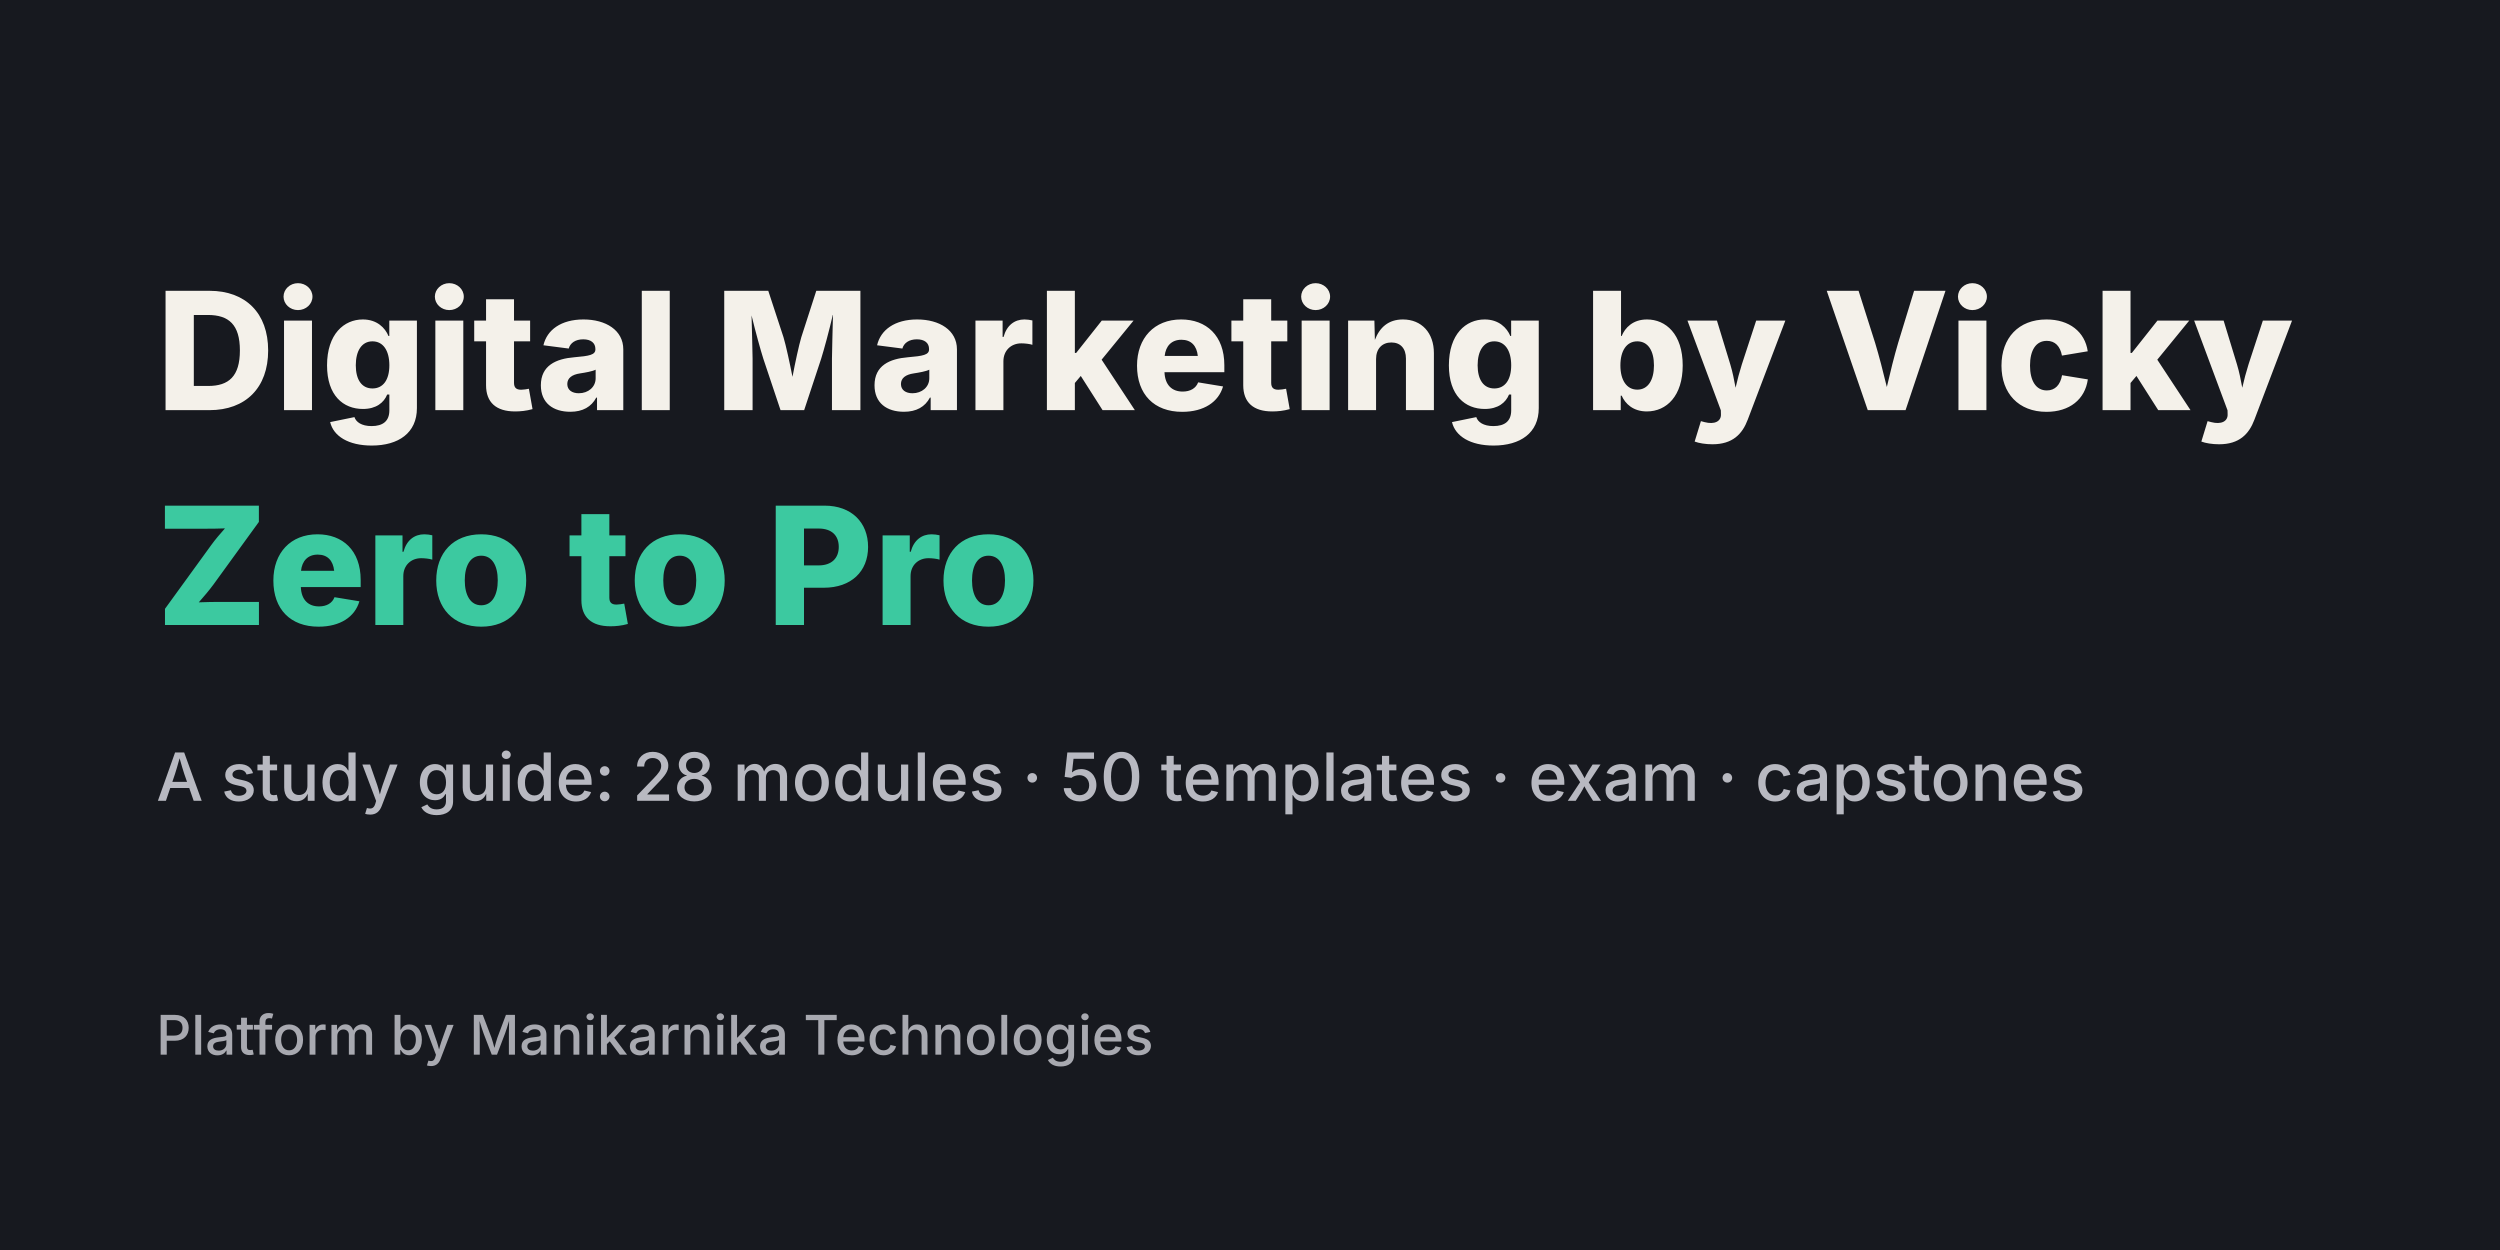
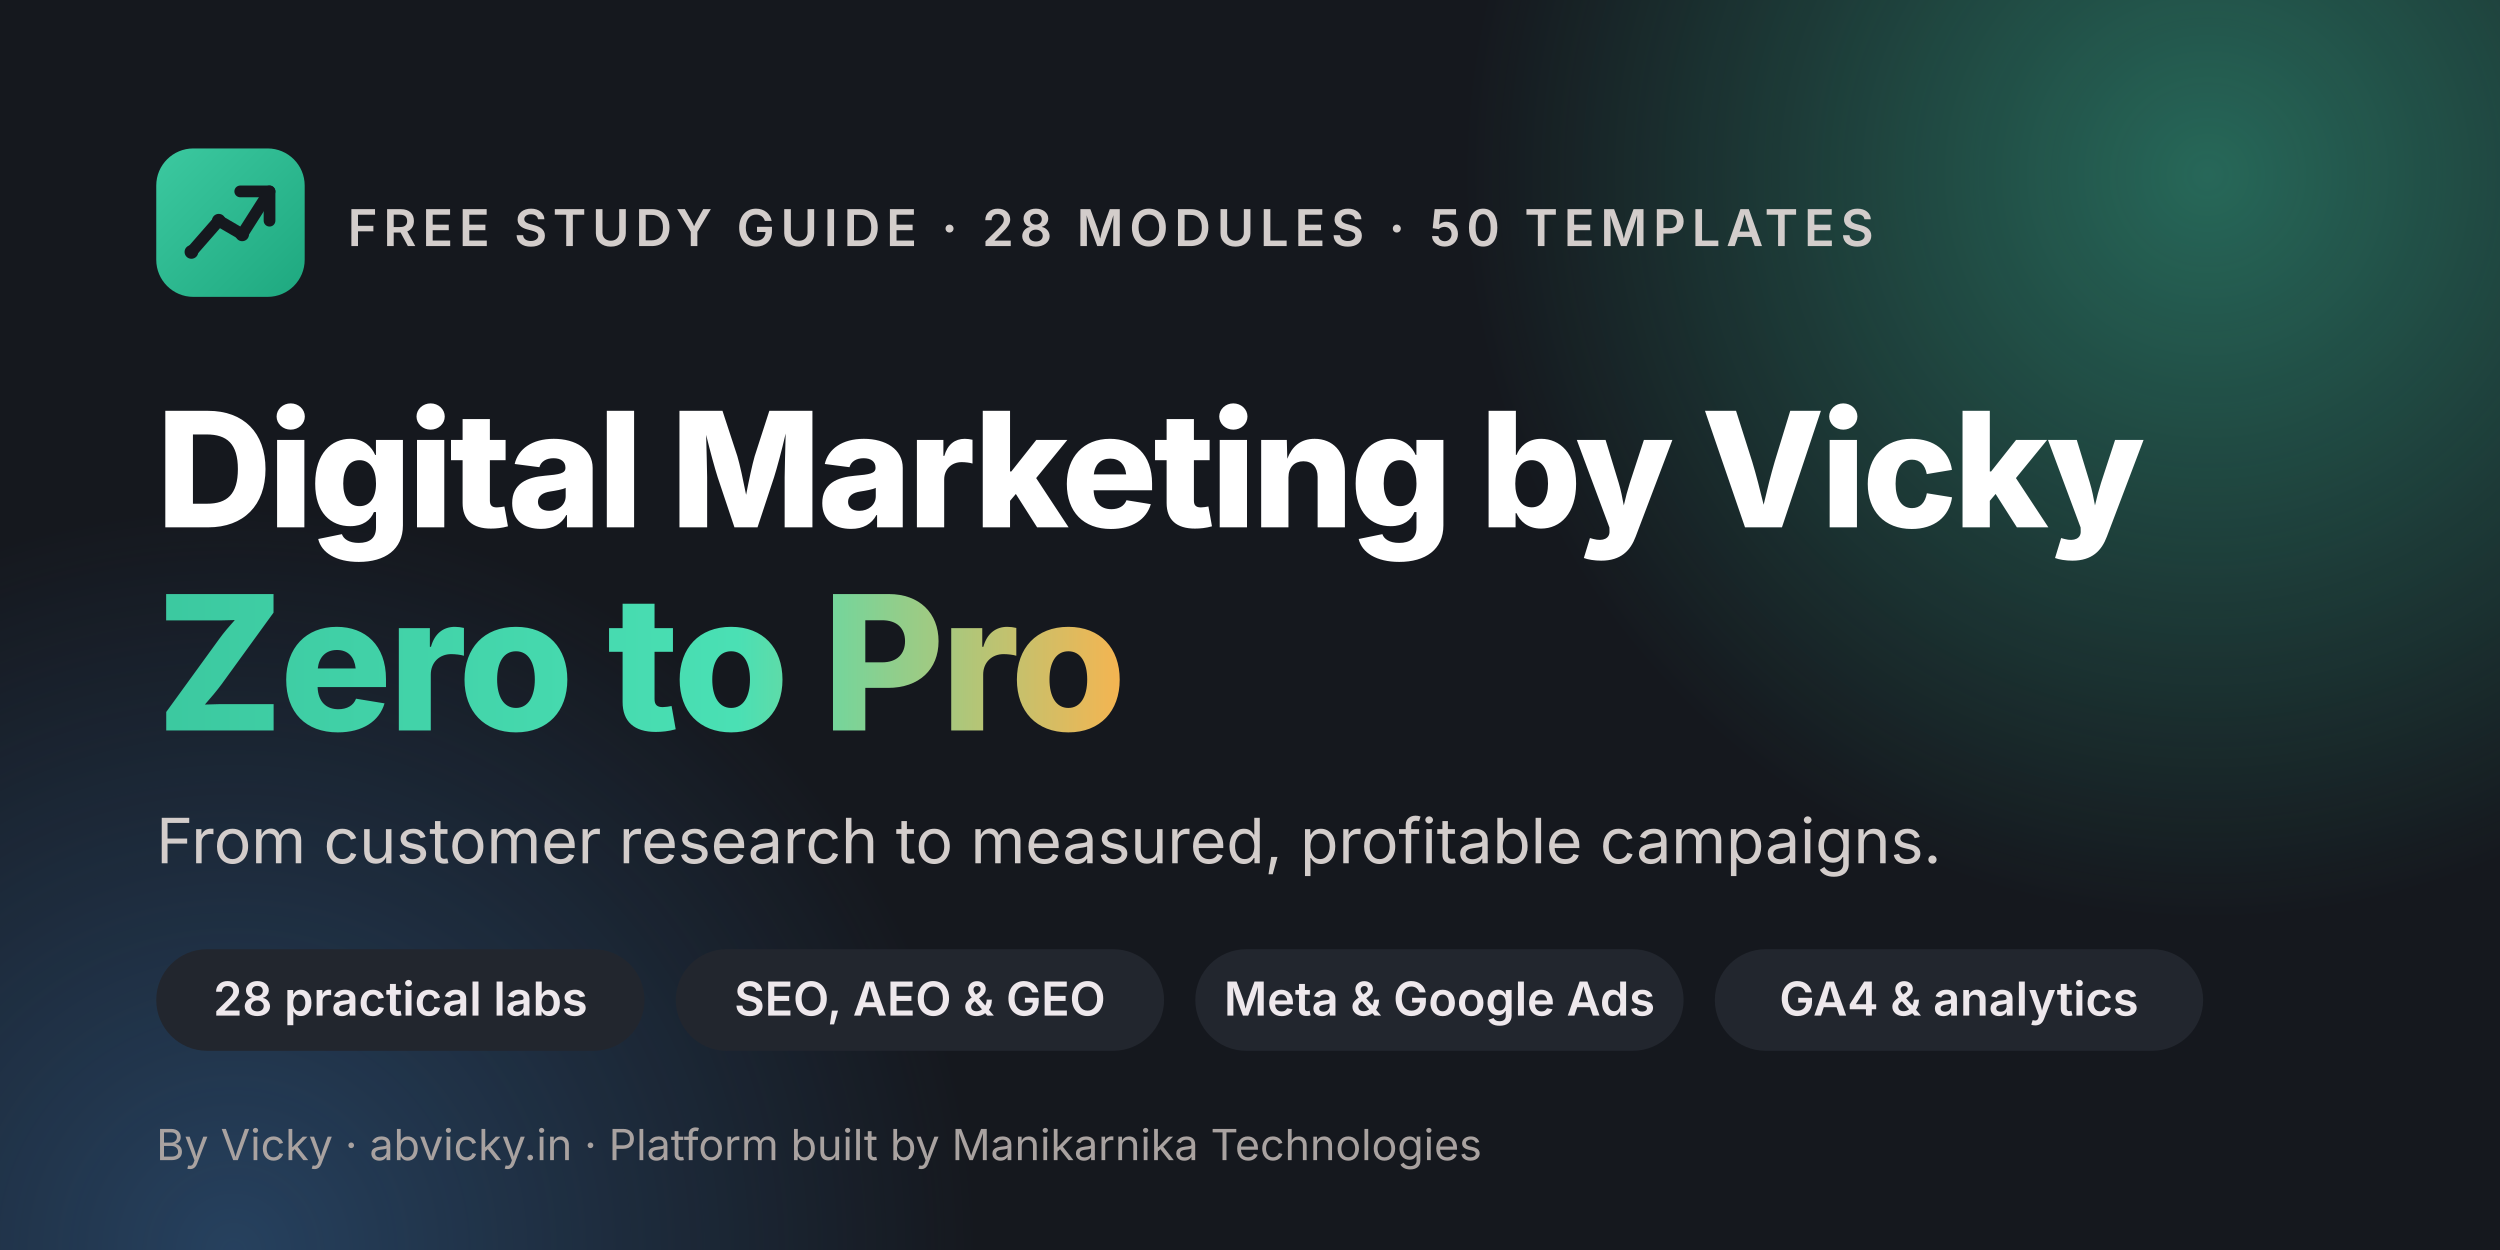
- <svg xmlns="http://www.w3.org/2000/svg" viewBox="0 0 1280 640" font-family="Inter,-apple-system,'Segoe UI',Arial,sans-serif">
-   <rect width="1280" height="640" rx="0" fill="#17191F" />
-   <text x="80" y="210" fill="#F4F1EA" font-size="84" font-weight="800" text-anchor="start">Digital Marketing by Vicky</text>
-   <text x="80" y="320" fill="#3CC9A0" font-size="84" font-weight="800" text-anchor="start">Zero to Pro</text>
-   <text x="80" y="410" fill="#B8B9C1" font-size="34" font-weight="500" text-anchor="start">A study guide: 28 modules · 50 templates · exam · capstones</text>
-   <text x="80" y="540" fill="#A8A9B0" font-size="28" font-weight="500" text-anchor="start">Platform by Manikarnika Technologies</text>
+ <svg xmlns="http://www.w3.org/2000/svg" width="1280" height="640" viewBox="0 0 1280 640" font-family="Inter, -apple-system, 'Helvetica Neue', Helvetica, Arial, sans-serif">
+   <defs>
+     <radialGradient id="g1" cx="0.5" cy="0.5" r="0.5">
+       <stop offset="0" stop-color="#3CC9A0" stop-opacity=".45" />
+       <stop offset="1" stop-color="#3CC9A0" stop-opacity="0" />
+     </radialGradient>
+     <radialGradient id="g2" cx="0.5" cy="0.5" r="0.5">
+       <stop offset="0" stop-color="#407EBF" stop-opacity=".40" />
+       <stop offset="1" stop-color="#407EBF" stop-opacity="0" />
+     </radialGradient>
+     <linearGradient id="tile" x1="0" y1="0" x2="1" y2="1">
+       <stop offset="0" stop-color="#3CC9A0" />
+       <stop offset="1" stop-color="#1EA87F" />
+     </linearGradient>
+     <linearGradient id="title" x1="0" y1="0" x2="1" y2="0">
+       <stop offset="0" stop-color="#3CC9A0" />
+       <stop offset=".6" stop-color="#4AE0B4" />
+       <stop offset="1" stop-color="#F3B552" />
+     </linearGradient>
+   </defs>
+   <rect width="1280" height="640" fill="#15181E" />
+   <circle cx="1130" cy="90" r="380" fill="url(#g1)" />
+   <circle cx="120" cy="640" r="380" fill="url(#g2)" />
+   <g transform="translate(80 76)">
+     <rect width="76" height="76" rx="19" fill="url(#tile)" />
+     <path d="M18 53L32 37L44 44L58 22" fill="none" stroke="#15181E" stroke-width="6" stroke-linecap="round" stroke-linejoin="round" />
+     <path d="M43 22H58V37" fill="none" stroke="#15181E" stroke-width="6" stroke-linecap="round" stroke-linejoin="round" />
+     <circle cx="18" cy="53" r="3.5" fill="#15181E" />
+     <circle cx="32" cy="37" r="3.5" fill="#15181E" />
+     <circle cx="44" cy="44" r="3.5" fill="#15181E" />
+   </g>
+   <text x="178" y="126" fill="#D3CDCB" font-size="26" font-weight="600" letter-spacing="3">FREE STUDY GUIDE · 28 MODULES · 50 TEMPLATES</text>
+   <text x="80" y="270" fill="#FFFFFF" font-size="82" font-weight="800" letter-spacing="-2">Digital Marketing by Vicky</text>
+   <text x="80" y="374" fill="url(#title)" font-size="96" font-weight="800" letter-spacing="-2">Zero to Pro</text>
+   <text x="80" y="442" fill="#D3CDCB" font-size="32">From customer research to measured, profitable campaigns.</text>
+   <g font-size="24" font-weight="600">
+     <rect x="80" y="486" width="250" height="52" rx="26" fill="#22262E" />
+     <text x="205" y="520" fill="#EEE8EC" text-anchor="middle">28 practical labs</text>
+     <rect x="346" y="486" width="250" height="52" rx="26" fill="#22262E" />
+     <text x="471" y="520" fill="#EEE8EC" text-anchor="middle">SEO, AEO &amp; GEO</text>
+     <rect x="612" y="486" width="250" height="52" rx="26" fill="#22262E" />
+     <text x="737" y="520" fill="#EEE8EC" text-anchor="middle">Meta &amp; Google Ads</text>
+     <rect x="878" y="486" width="250" height="52" rx="26" fill="#22262E" />
+     <text x="1003" y="520" fill="#EEE8EC" text-anchor="middle">GA4 &amp; analytics</text>
+   </g>
+   <text x="80" y="594" fill="#A9A2A0" font-size="22">By Vicky · abvicky.in · Platform built by Manikarnika Technologies</text>
</svg>
